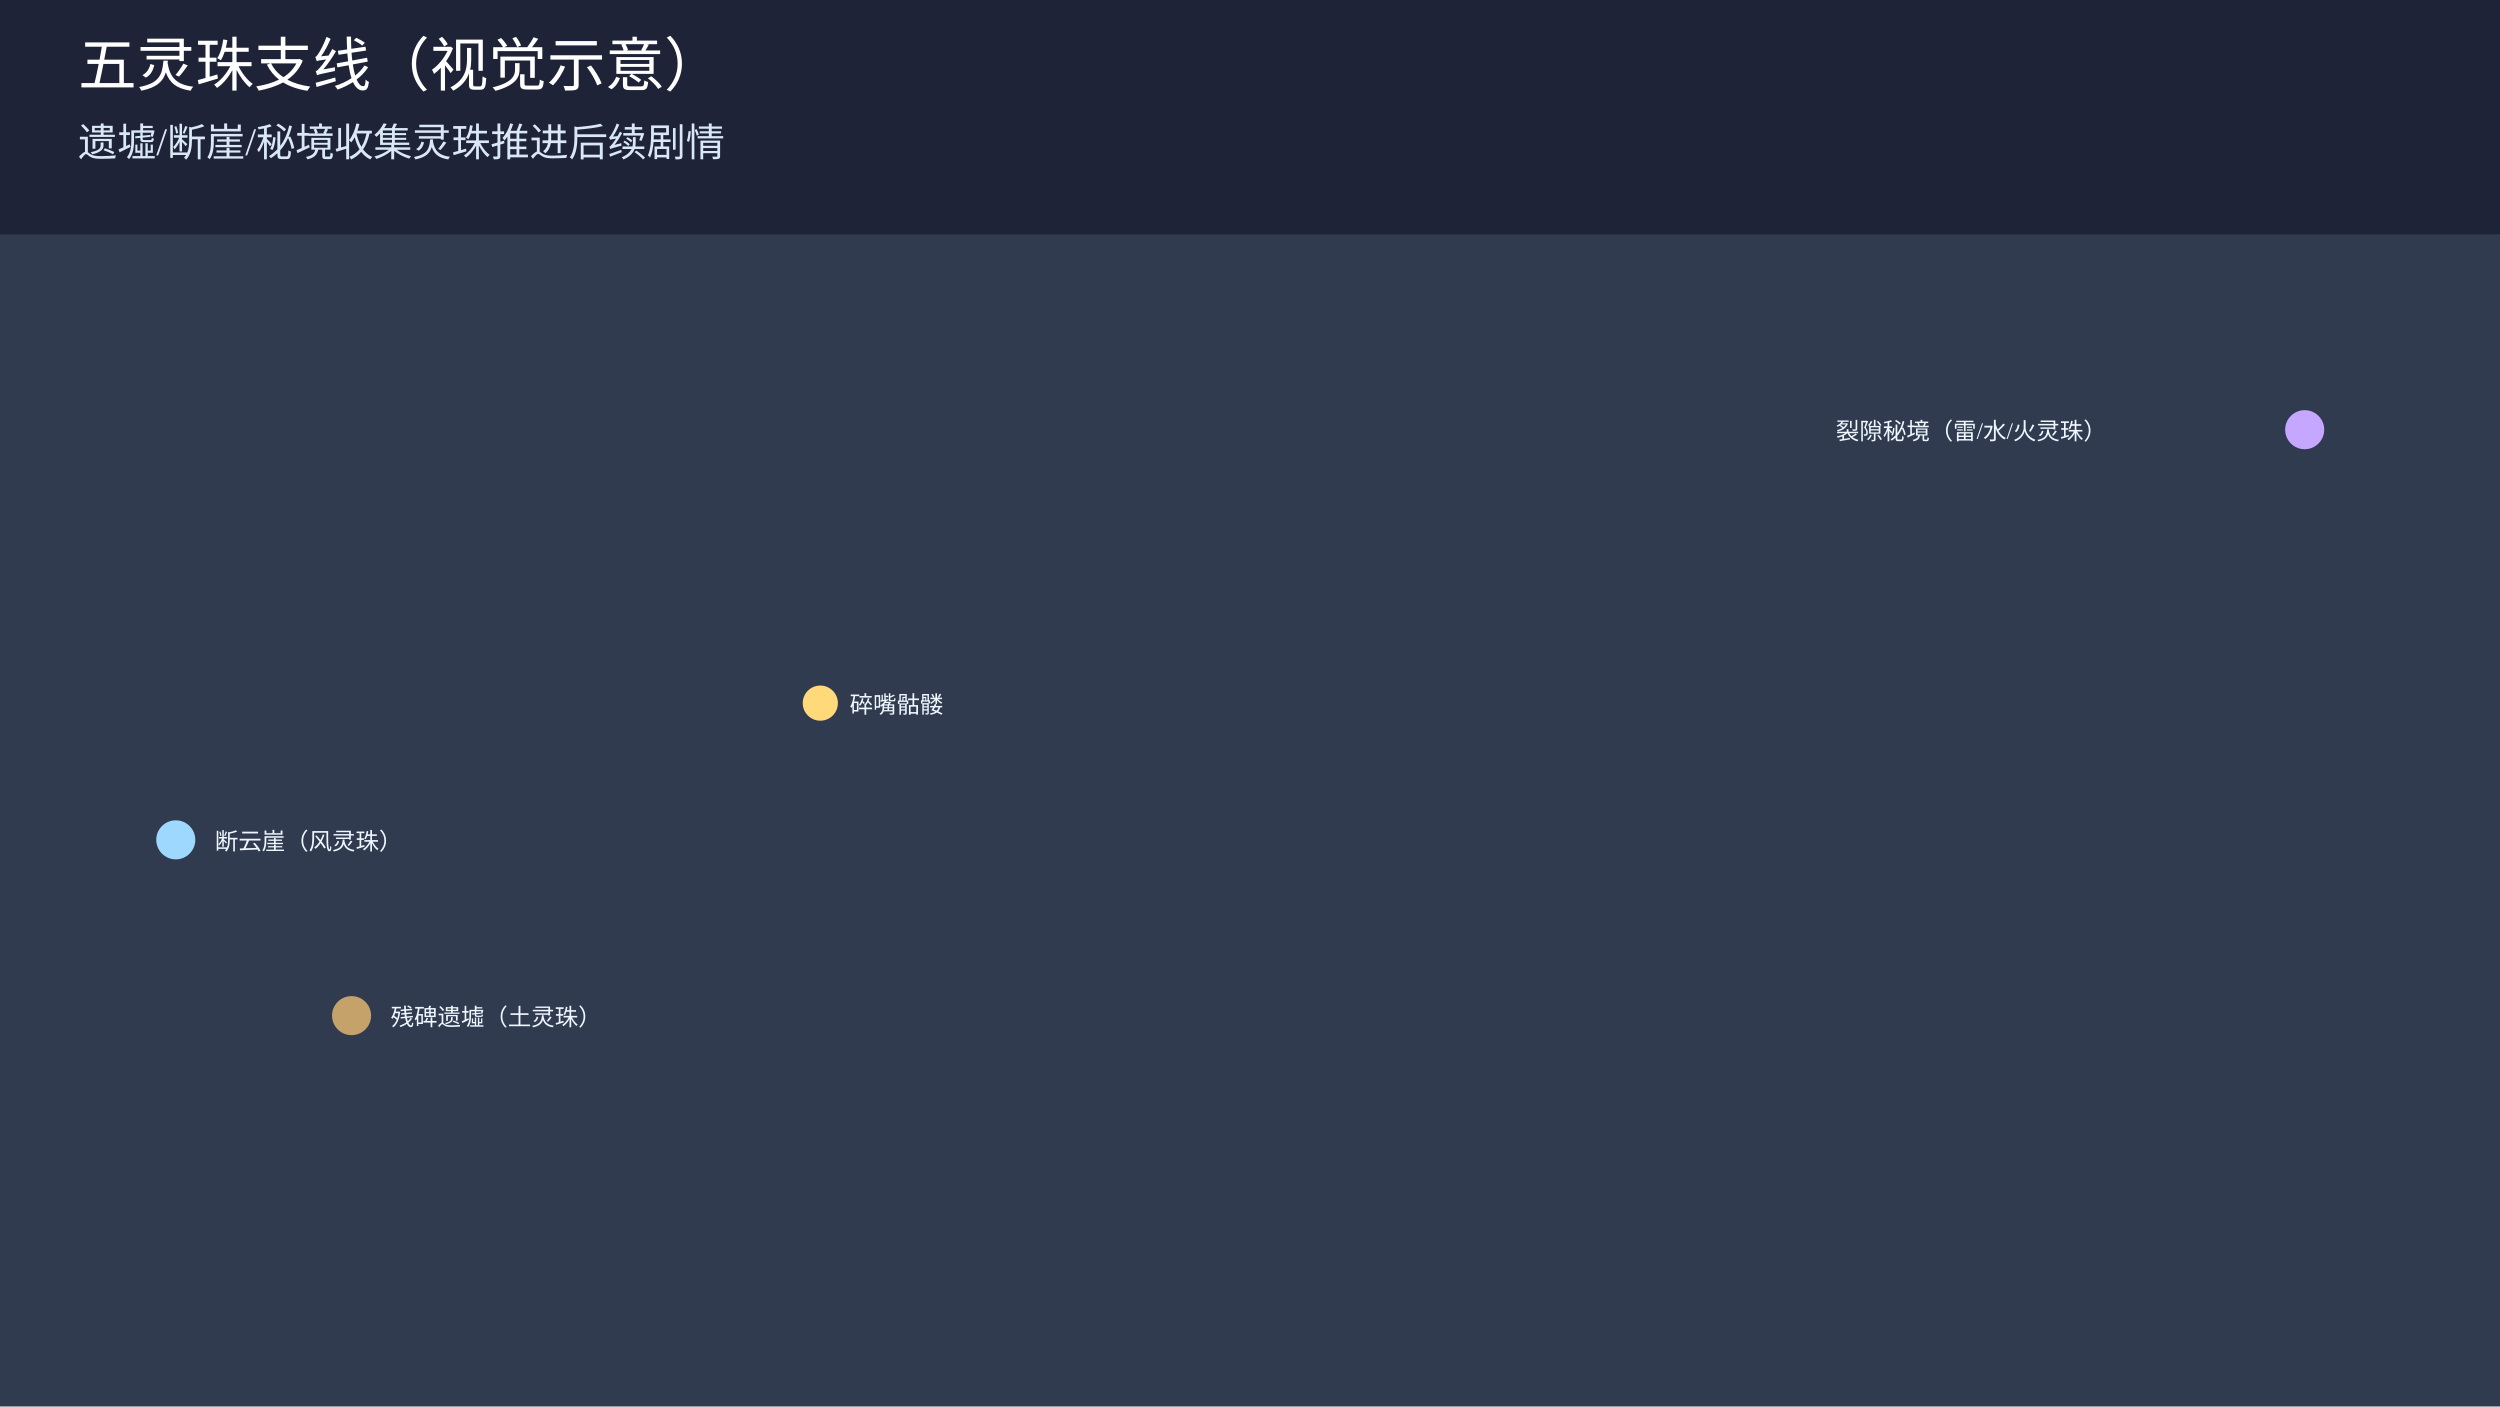
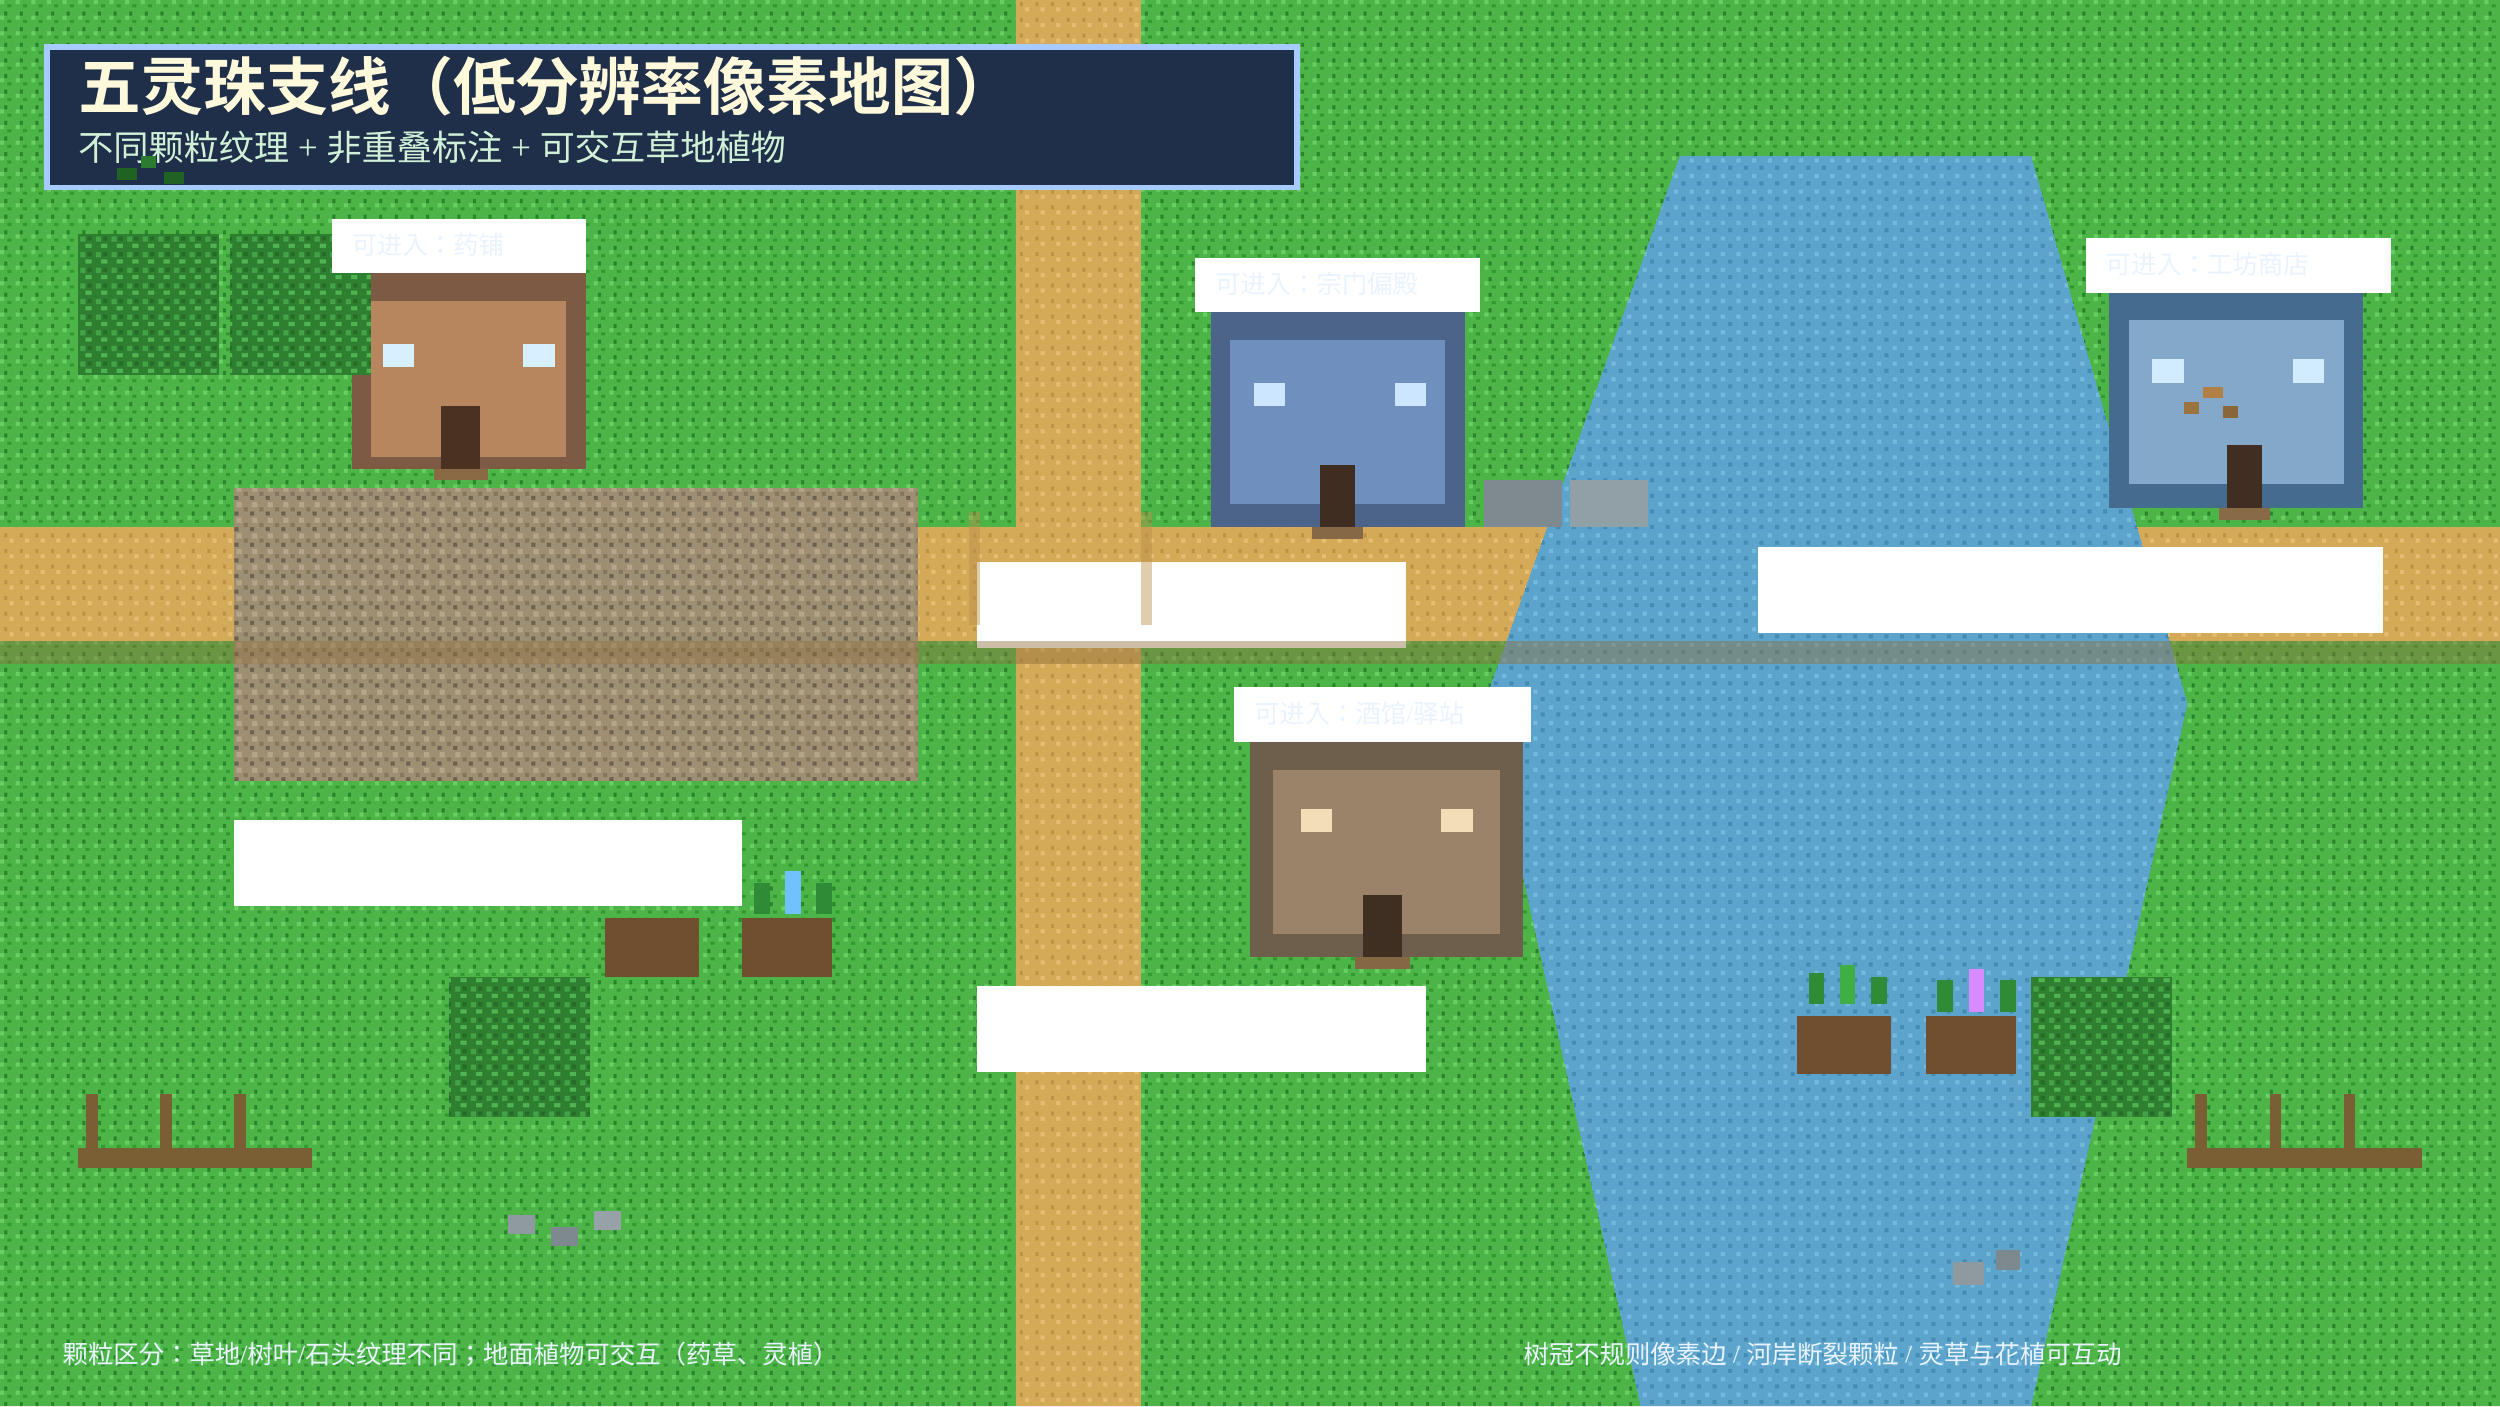
- <svg xmlns="http://www.w3.org/2000/svg" width="1280" height="720">
-   <rect width="1280" height="720" fill="#1f2338" />
-   <rect y="120" width="1280" height="600" fill="#303b50" />
-   <text x="40" y="44" fill="white" font-size="30">五灵珠支线（视觉示意）</text>
-   <text x="40" y="80" fill="#d8e8f4" font-size="20">遗墟/断崖/秘境收集灵珠推进后续剧情</text>
-   <circle cx="180" cy="520" r="10" fill="#c6a26b" />
-   <text x="200" y="525" fill="#eef6ff">残碑遗墟（土灵珠）</text>
-   <circle cx="90" cy="430" r="10" fill="#9fd8ff" />
-   <text x="110" y="435" fill="#eef6ff">断云崖（风灵珠）</text>
-   <circle cx="1180" cy="220" r="10" fill="#c6a7ff" />
-   <text x="940" y="225" fill="#eef6ff">裂隙秘境（雷/水/火灵珠）</text>
-   <circle cx="420" cy="360" r="9" fill="#ffd97a" />
-   <text x="435" y="365" fill="#eef6ff">碎嘴骷髅</text>
+ <svg xmlns="http://www.w3.org/2000/svg" width="1280" height="720" viewBox="0 0 1280 720" role="img" aria-label="五灵珠支线（低分辨率像素地图）" shape-rendering="crispEdges">
+   <defs>
+     <style>.title{fill:#fff9dc;font-size:32px;font-weight:700}.subtitle{fill:#d0f0d7;font-size:18px}.tag{fill:#fff;font-size:16px;font-weight:700}.small{fill:#e9f3ff;font-size:13px}</style>
+     <pattern id="grass" width="8" height="8" patternUnits="userSpaceOnUse">
+       <rect width="8" height="8" fill="#4db548" />
+       <rect width="2" height="2" fill="#68cd62" />
+       <rect x="4" y="2" width="2" height="2" fill="#339a33" />
+       <rect x="2" y="6" width="2" height="2" fill="#2b862d" />
+     </pattern>
+     <pattern id="leaf" width="8" height="8" patternUnits="userSpaceOnUse">
+       <rect width="8" height="8" fill="#2f7f31" />
+       <rect x="1" y="1" width="3" height="3" fill="#43a246" />
+       <rect x="5" y="1" width="2" height="2" fill="#256c27" />
+       <rect x="4" y="5" width="3" height="2" fill="#4eb250" />
+     </pattern>
+     <pattern id="stone" width="8" height="8" patternUnits="userSpaceOnUse">
+       <rect width="8" height="8" fill="#9e8f72" />
+       <rect x="1" y="1" width="3" height="3" fill="#b4a58a" />
+       <rect x="5" y="4" width="2" height="2" fill="#83775f" />
+       <rect x="0" y="6" width="2" height="2" fill="#6e6451" />
+     </pattern>
+     <pattern id="path" width="8" height="8" patternUnits="userSpaceOnUse">
+       <rect width="8" height="8" fill="#d4aa58" />
+       <rect x="2" y="1" width="2" height="2" fill="#bc9448" />
+       <rect x="5" y="4" width="2" height="2" fill="#e4bc72" />
+     </pattern>
+     <pattern id="water" width="8" height="8" patternUnits="userSpaceOnUse">
+       <rect width="8" height="8" fill="#5ca4cb" />
+       <rect x="1" y="1" width="2" height="2" fill="#73b9dc" />
+       <rect x="5" y="5" width="2" height="2" fill="#458db5" />
+     </pattern>
+   </defs>
+   <rect width="1280" height="720" fill="url(#grass)" />
+   <rect x="0" y="270" width="1280" height="58" fill="url(#path)" />
+   <rect x="520" y="0" width="64" height="720" fill="url(#path)" />
+   <path d="M860 80 L1040 80 L1120 360 L1040 720 L840 720 L760 360 Z" fill="url(#water)" />
+   <rect x="24" y="24" width="640" height="72" fill="#1f2f49" stroke="#a7cbff" stroke-width="3" />
+   <text x="40" y="56" class="title">五灵珠支线（低分辨率像素地图）</text>
+   <text x="40" y="82" class="subtitle">不同颗粒纹理 + 非重叠标注 + 可交互草地植物</text>
+   <rect x="120" y="250" width="350" height="150" fill="url(#stone)" />
+   <rect x="180" y="140" width="120" height="100" fill="#7d5a43" />
+   <rect x="190" y="154" width="100" height="80" fill="#b7855e" />
+   <rect x="620" y="160" width="130" height="110" fill="#4d648a" />
+   <rect x="630" y="174" width="110" height="84" fill="#6f8fbe" />
+   <rect x="640" y="380" width="140" height="110" fill="#6e5f4c" />
+   <rect x="652" y="394" width="116" height="84" fill="#9a8368" />
+   <rect x="1080" y="150" width="130" height="110" fill="#456b8e" />
+   <rect x="1090" y="164" width="110" height="84" fill="#83a8ca" />
+   <rect x="40" y="120" width="72" height="72" fill="url(#leaf)" />
+   <rect x="118" y="120" width="72" height="72" fill="url(#leaf)" />
+   <rect x="230" y="500" width="72" height="72" fill="url(#leaf)" />
+   <rect x="1040" y="500" width="72" height="72" fill="url(#leaf)" />
+   <rect x="760" y="246" width="40" height="24" fill="#7e8a90" />
+   <rect x="804" y="246" width="40" height="24" fill="#919fa6" />
+   <rect x="310" y="470" width="48" height="30" fill="#6f4f2f" />
+   <rect x="316" y="448" width="8" height="16" fill="#2f8b35" />
+   <rect x="332" y="444" width="8" height="20" fill="#3fae45" />
+   <rect x="348" y="450" width="8" height="14" fill="#2f8b35" />
+   <rect x="920" y="520" width="48" height="30" fill="#6f4f2f" />
+   <rect x="926" y="498" width="8" height="16" fill="#2f8b35" />
+   <rect x="942" y="494" width="8" height="20" fill="#3fae45" />
+   <rect x="958" y="500" width="8" height="14" fill="#2f8b35" />
+   <rect x="120" y="420" width="260" height="44" fill="#fff" />
+   <text x="134" y="448" class="tag">残碑遗墟（土灵珠）</text>
+   <rect x="500" y="288" width="220" height="44" fill="#fff" />
+   <text x="514" y="316" class="tag">断云崖（风灵珠）</text>
+   <rect x="900" y="280" width="320" height="44" fill="#fff" />
+   <text x="914" y="308" class="tag">裂隙秘境（雷/水/火）</text>
+   <rect x="500" y="505" width="230" height="44" fill="#fff" />
+   <text x="514" y="533" class="tag">碎嘴骷髅（情报）</text>
+   <text x="32" y="698" class="small">颗粒区分：草地/树叶/石头纹理不同；地面植物可交互（药草、灵植）</text>
+   <rect x="0" y="328" width="1280" height="12" fill="#8d6f3b" opacity="0.45" />
+   <rect x="40" y="588" width="120" height="10" fill="#7b5f34" />
+   <rect x="44" y="560" width="6" height="30" fill="#7b5f34" />
+   <rect x="82" y="560" width="6" height="30" fill="#7b5f34" />
+   <rect x="120" y="560" width="6" height="30" fill="#7b5f34" />
+   <rect x="1120" y="588" width="120" height="10" fill="#7b5f34" />
+   <rect x="1124" y="560" width="6" height="30" fill="#7b5f34" />
+   <rect x="1162" y="560" width="6" height="30" fill="#7b5f34" />
+   <rect x="1200" y="560" width="6" height="30" fill="#7b5f34" />
+   <rect x="260" y="622" width="14" height="10" fill="#8f9aa0" />
+   <rect x="282" y="628" width="14" height="10" fill="#7e898f" />
+   <rect x="304" y="620" width="14" height="10" fill="#96a2a8" />
+   <rect x="1000" y="646" width="16" height="12" fill="#8f9aa0" />
+   <rect x="1022" y="640" width="12" height="10" fill="#7e898f" />
+   <rect x="60" y="86" width="10" height="6" fill="#1f6224" />
+   <rect x="72" y="80" width="8" height="6" fill="#2b7b31" />
+   <rect x="84" y="88" width="10" height="6" fill="#1f6224" />
+   <rect x="1118" y="206" width="8" height="6" fill="#9b733e" />
+   <rect x="1128" y="198" width="10" height="6" fill="#b08045" />
+   <rect x="1138" y="208" width="8" height="6" fill="#8a6738" />
+   <rect x="496" y="262" width="6" height="58" fill="#b8904a" opacity="0.45" />
+   <rect x="584" y="262" width="6" height="58" fill="#b8904a" opacity="0.45" />
+   <rect x="380" y="470" width="46" height="30" fill="#6f4f2f" />
+   <rect x="386" y="452" width="8" height="16" fill="#2f8b35" />
+   <rect x="402" y="446" width="8" height="22" fill="#6fc2ff" />
+   <rect x="418" y="452" width="8" height="16" fill="#2f8b35" />
+   <rect x="986" y="520" width="46" height="30" fill="#6f4f2f" />
+   <rect x="992" y="502" width="8" height="16" fill="#2f8b35" />
+   <rect x="1008" y="496" width="8" height="22" fill="#d78bff" />
+   <rect x="1024" y="502" width="8" height="16" fill="#2f8b35" />
+   <text x="780" y="698" class="small">树冠不规则像素边 / 河岸断裂颗粒 / 灵草与花植可互动</text>
+   <rect x="226" y="208" width="20" height="32" fill="#4a3122" />
+   <rect x="222" y="240" width="28" height="6" fill="#8a6a45" />
+   <rect x="196" y="176" width="16" height="12" fill="#d7f0ff" />
+   <rect x="268" y="176" width="16" height="12" fill="#d7f0ff" />
+   <rect x="676" y="238" width="18" height="32" fill="#3e2d20" />
+   <rect x="672" y="270" width="26" height="6" fill="#876846" />
+   <rect x="642" y="196" width="16" height="12" fill="#cde6ff" />
+   <rect x="714" y="196" width="16" height="12" fill="#cde6ff" />
+   <rect x="698" y="458" width="20" height="32" fill="#3f2e22" />
+   <rect x="694" y="490" width="28" height="6" fill="#856744" />
+   <rect x="666" y="414" width="16" height="12" fill="#f3ddb7" />
+   <rect x="738" y="414" width="16" height="12" fill="#f3ddb7" />
+   <rect x="1140" y="228" width="18" height="32" fill="#3f2e21" />
+   <rect x="1136" y="260" width="26" height="6" fill="#896a46" />
+   <rect x="1102" y="184" width="16" height="12" fill="#d2ecff" />
+   <rect x="1174" y="184" width="16" height="12" fill="#d2ecff" />
+   <rect x="170" y="112" width="130" height="28" fill="#ffffff" />
+   <text x="180" y="130" class="small">可进入：药铺</text>
+   <rect x="612" y="132" width="146" height="28" fill="#ffffff" />
+   <text x="622" y="150" class="small">可进入：宗门偏殿</text>
+   <rect x="632" y="352" width="152" height="28" fill="#ffffff" />
+   <text x="642" y="370" class="small">可进入：酒馆/驿站</text>
+   <rect x="1068" y="122" width="156" height="28" fill="#ffffff" />
+   <text x="1078" y="140" class="small">可进入：工坊商店</text>
</svg>
